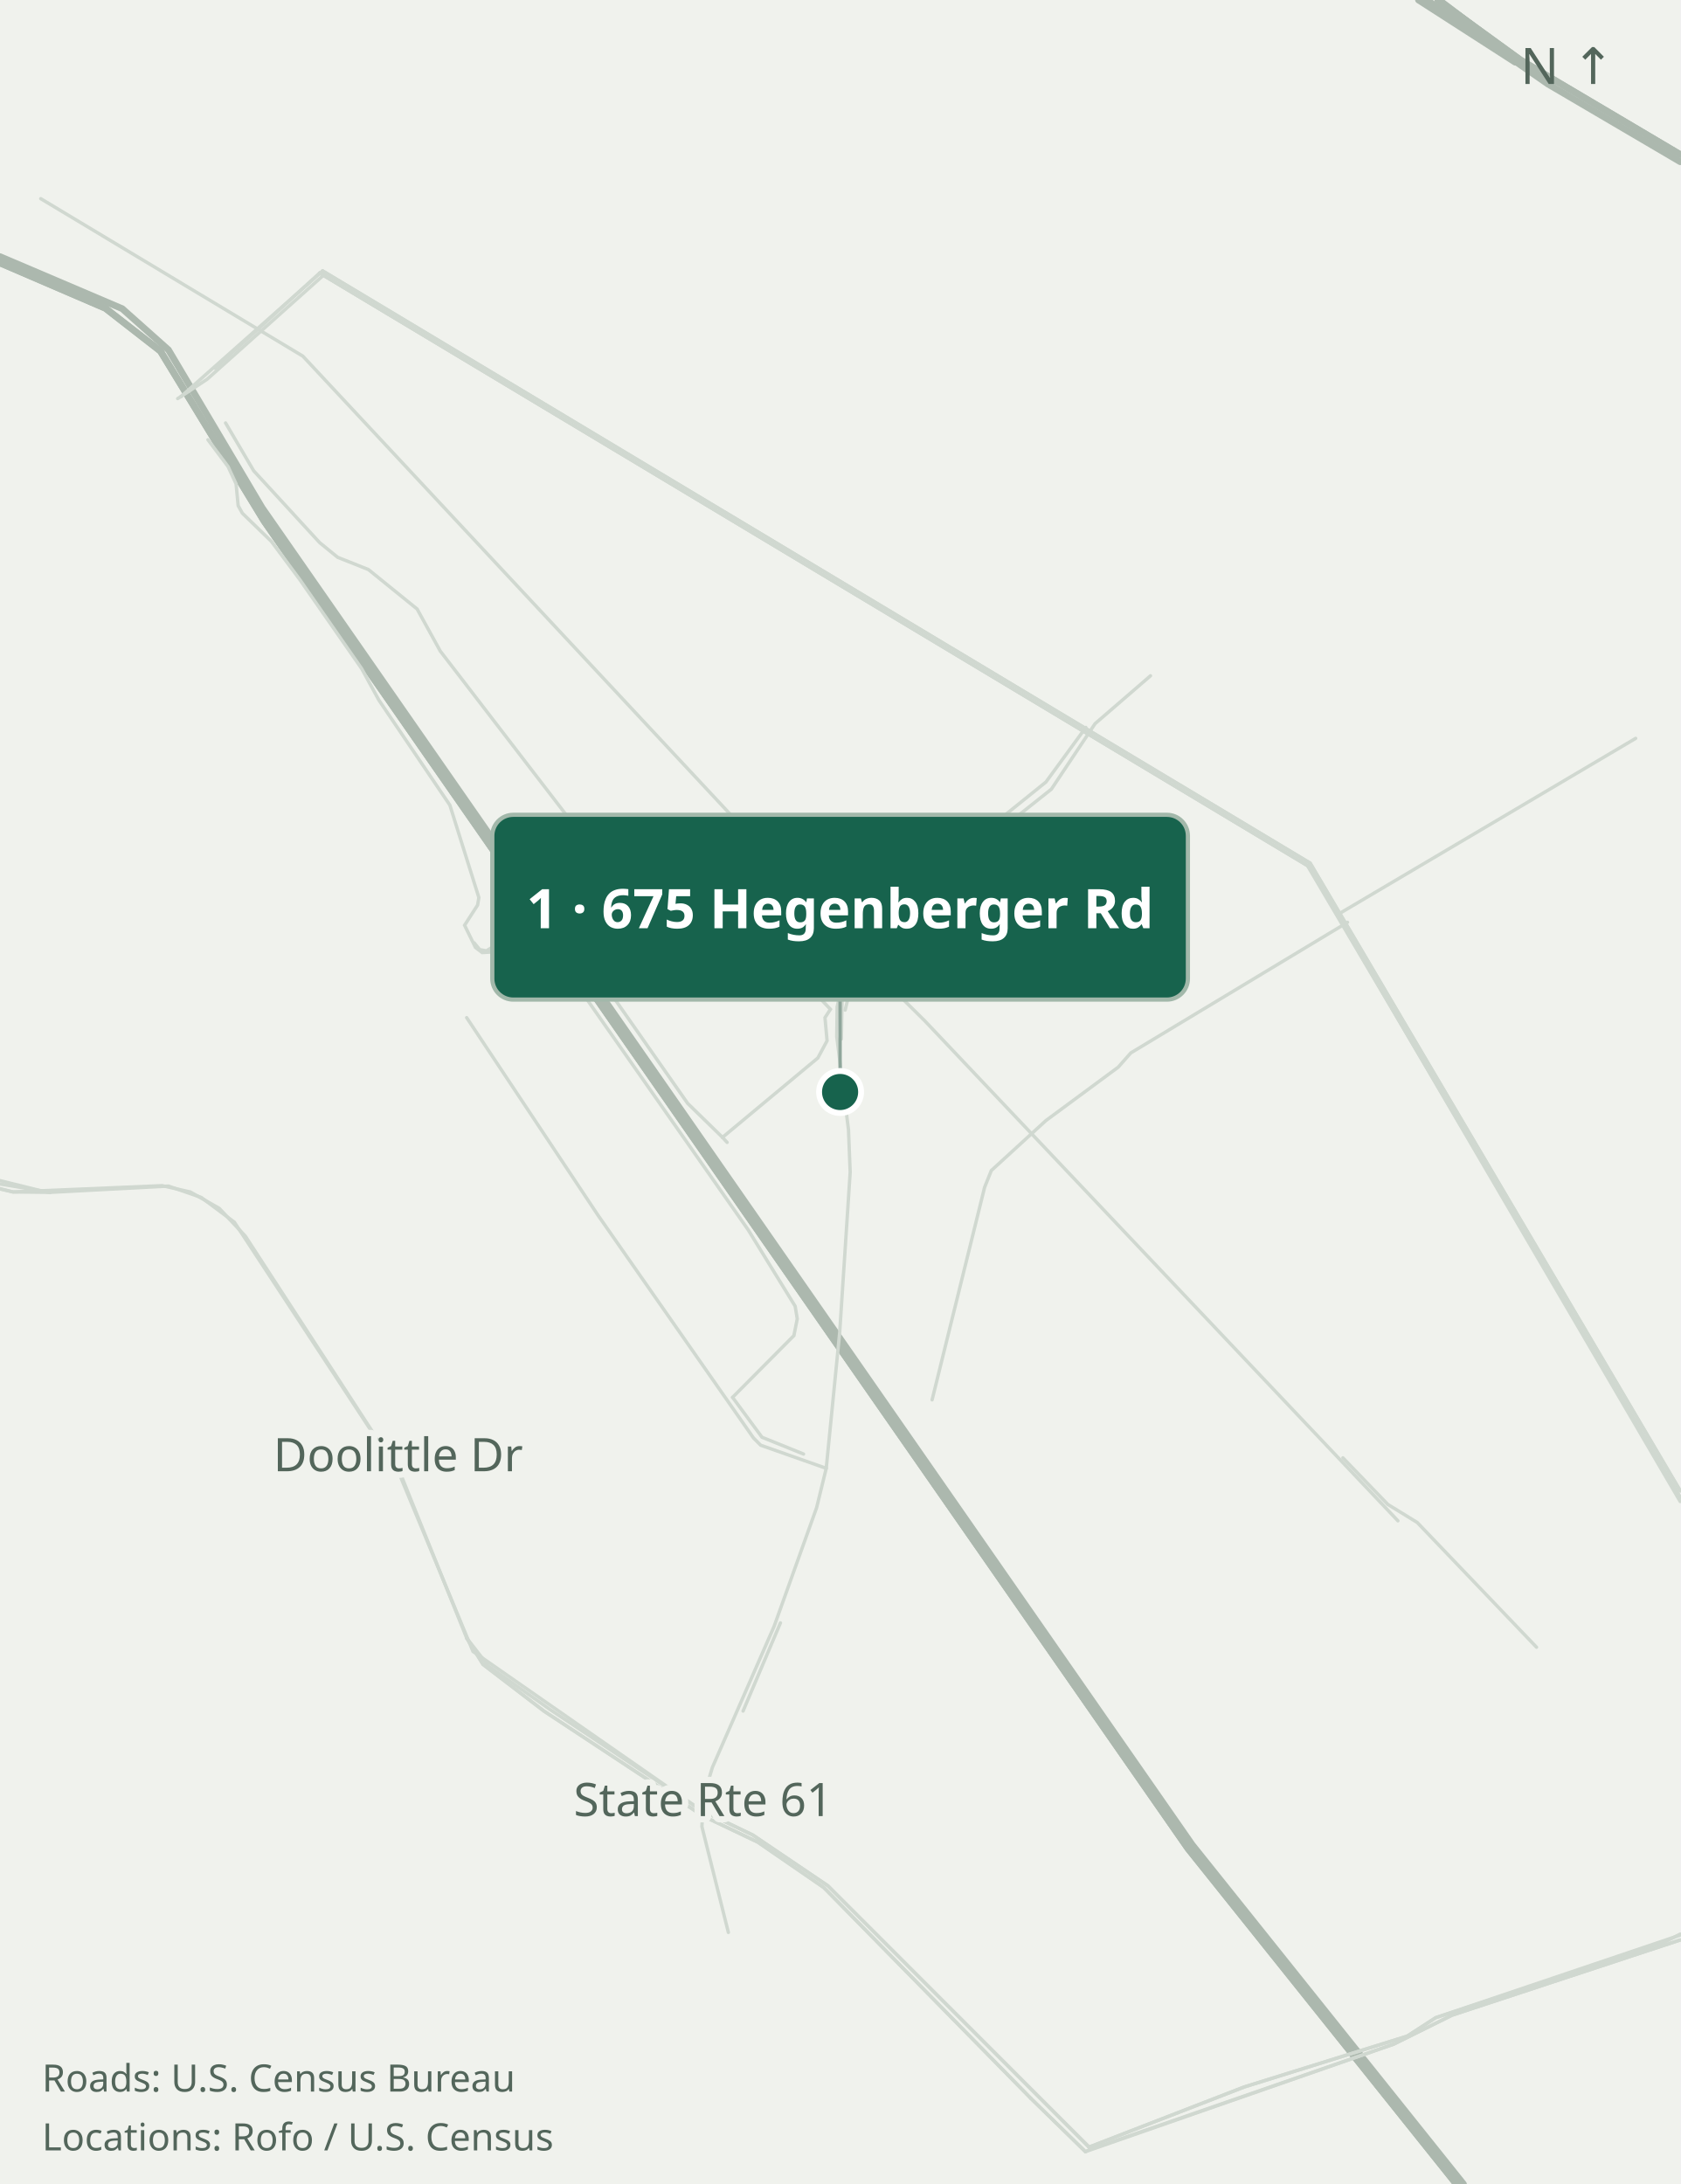
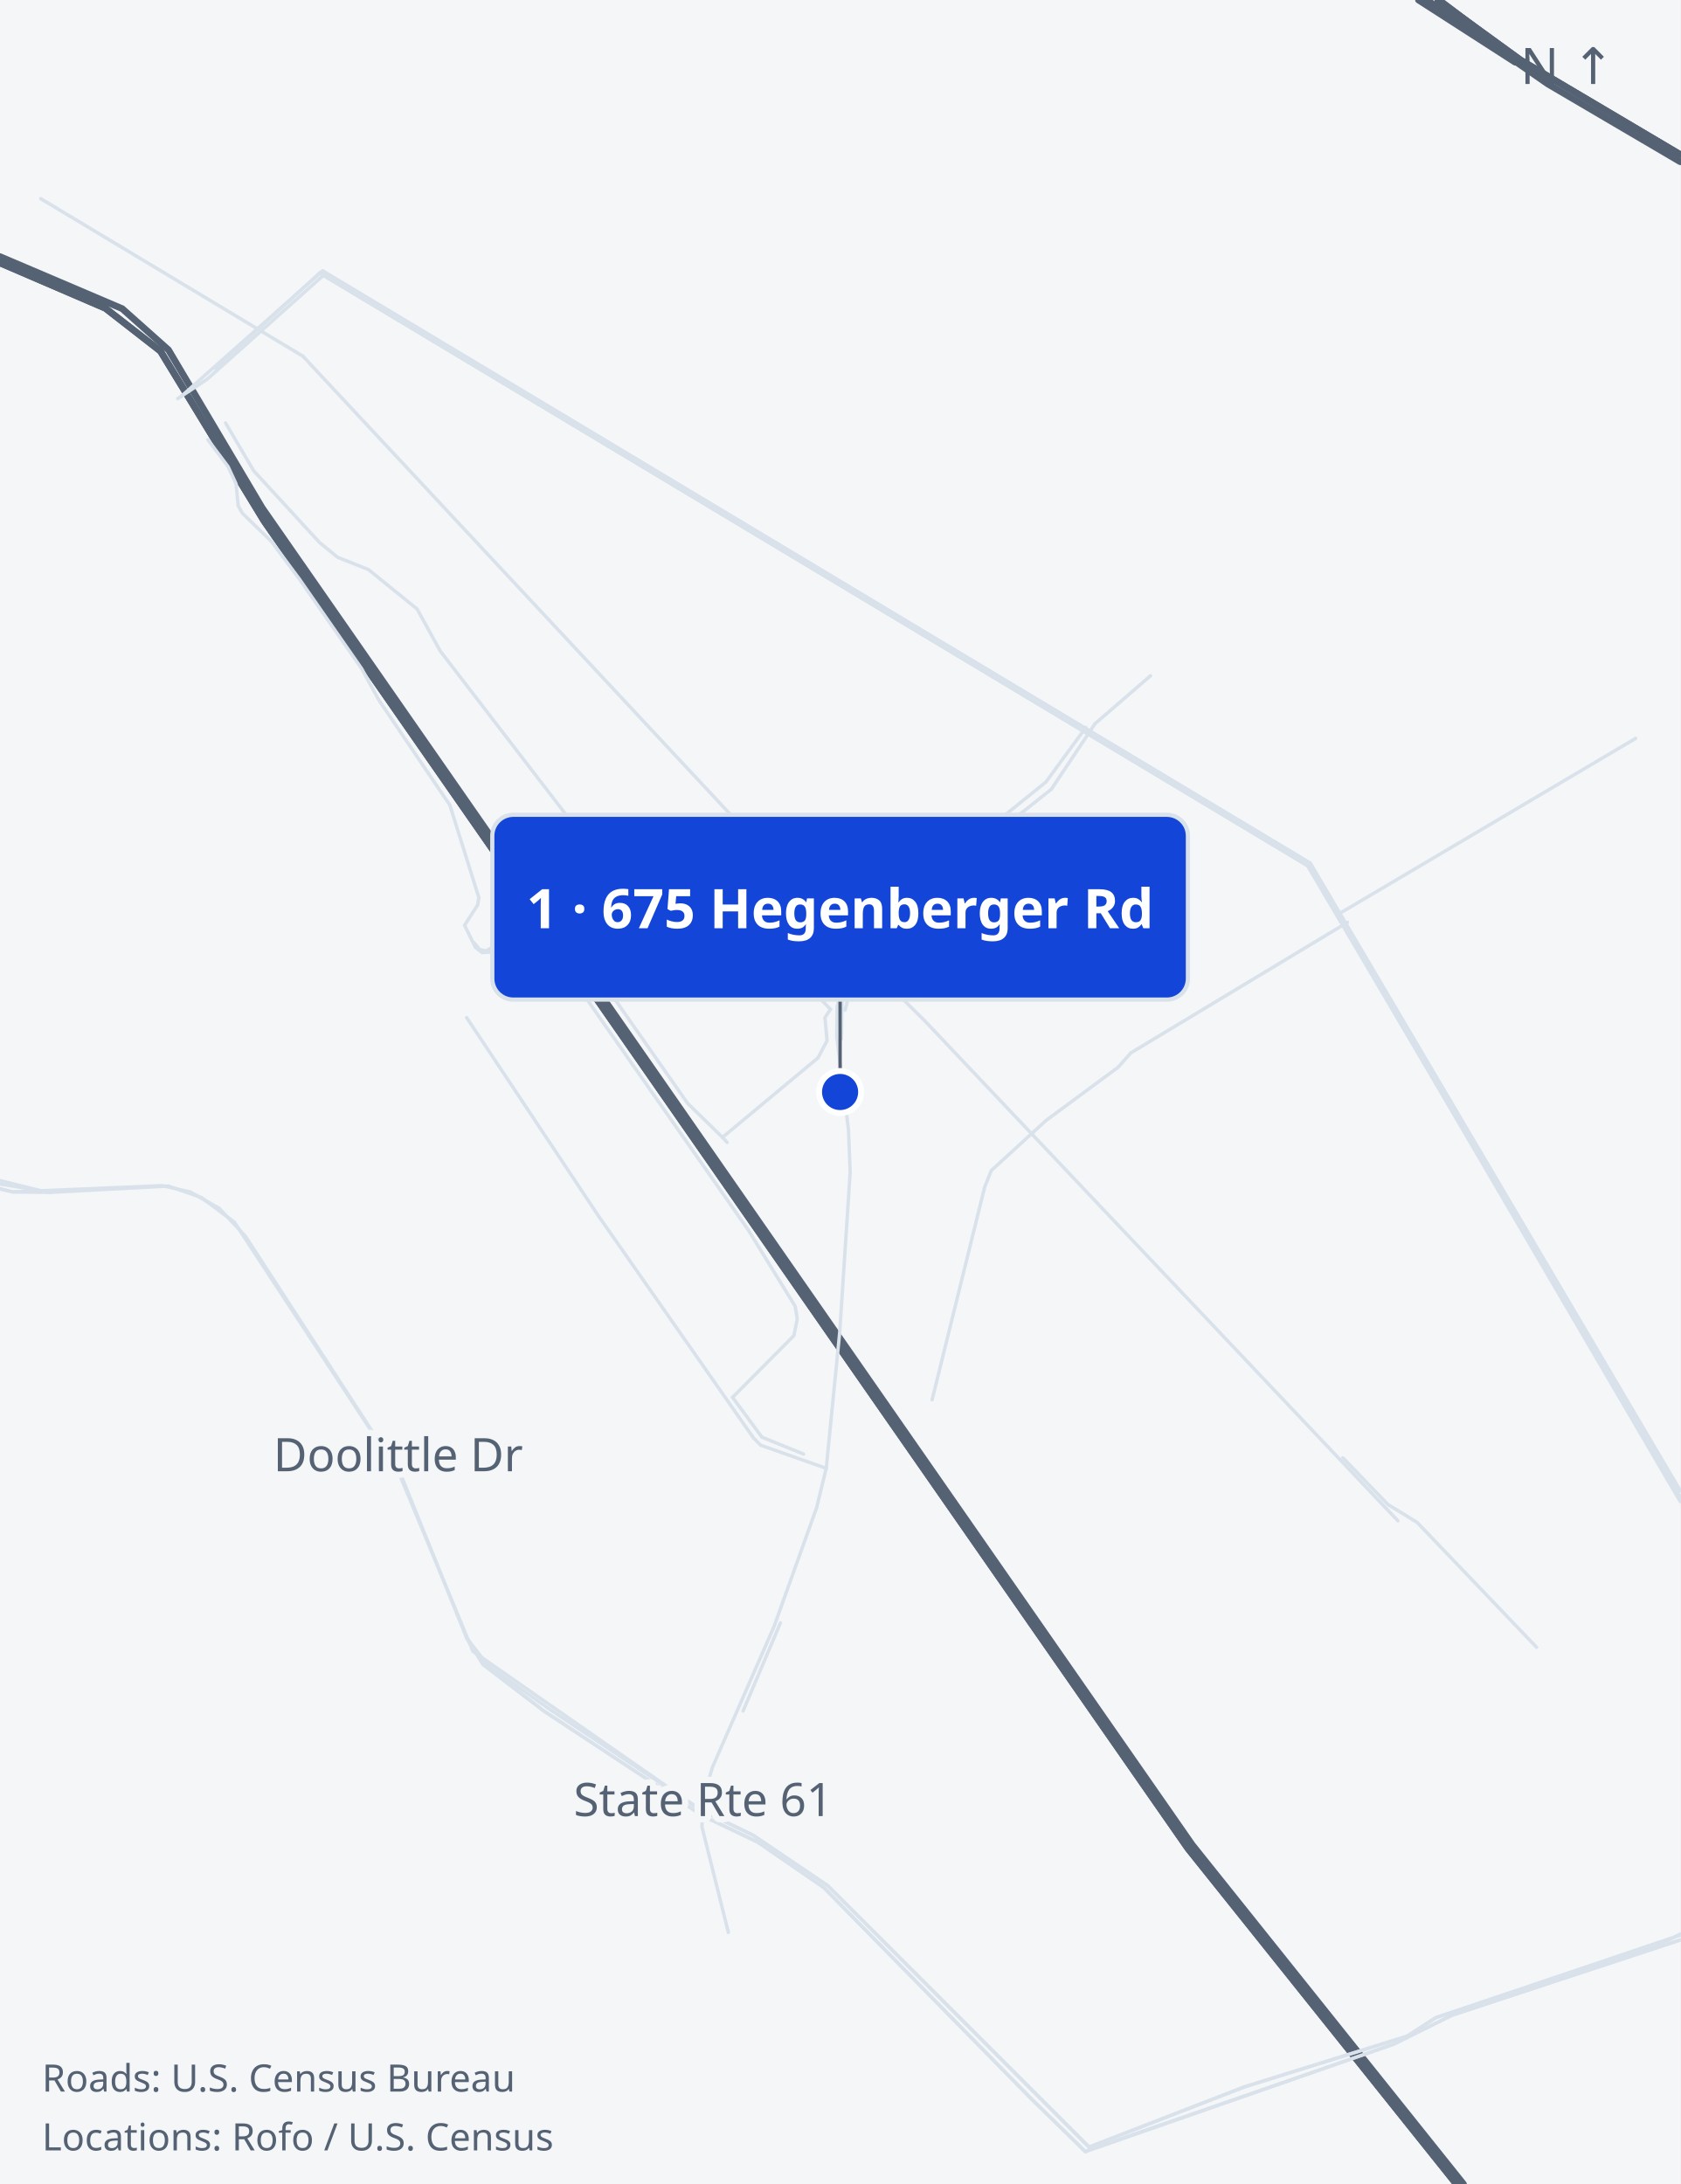
<svg xmlns="http://www.w3.org/2000/svg" viewBox="0 0 400 520" role="group" aria-label="Locate 675 Hegenberger Rd">
-   <style>.rm-road{fill:none;stroke:#d0d8d0;stroke-width:.8;stroke-linecap:round}.rm-road--2{stroke:#acb8ae;stroke-width:1.6}.rm-halo{fill:#bed2c2;opacity:.45}.rm-anchor{fill:#17634d;stroke:#fff;stroke-width:1.4}.rm-leader{fill:none;stroke:#8fa69b;stroke-width:.8}.rm-marker{cursor:pointer}.rm-marker rect{fill:#f8f9f5;stroke:#a2b8aa;stroke-width:1}.rm-marker text{font:600 13px system-ui,sans-serif;fill:#285643;pointer-events:none}.rm-marker[aria-pressed=true] rect{fill:#17634d}.rm-marker[aria-pressed=true] text{fill:white}.rm-marker:focus rect{stroke:#102c24;stroke-width:4}.rm-road-label{font:11px system-ui,sans-serif;fill:#53665b;paint-order:stroke;stroke:#f0f2ed;stroke-width:3;stroke-linejoin:round}</style>
-   <rect width="400" height="520" fill="#f0f2ed" />
-   <path d="M-0.0,62.6L25.1,73.4L38.2,83.6L62.9,124.1L282.8,440.1L346.7,520.0" class="rm-road rm-road--2" />
+   <style>.rm-road{fill:none;stroke:#d9e1ea;stroke-width:.8;stroke-linecap:round}.rm-road--2{stroke:#556274;stroke-width:1.6}.rm-halo{fill:#e9eefb;opacity:.45}.rm-anchor{fill:#1346d8;stroke:#fff;stroke-width:1.4}.rm-leader{fill:none;stroke:#556274;stroke-width:.8}.rm-marker{cursor:pointer}.rm-marker rect{fill:#ffffff;stroke:#d9e1ea;stroke-width:1}.rm-marker text{font:600 13px system-ui,sans-serif;fill:#1f2937;pointer-events:none}.rm-marker[aria-pressed=true] rect{fill:#1346d8}.rm-marker[aria-pressed=true] text{fill:white}.rm-marker:hover rect{stroke:#1346d8;stroke-width:2}.rm-marker:focus rect{stroke:#1346d8;stroke-width:4;paint-order:stroke;outline:2px solid #fff;outline-offset:2px}.rm-road-label{font:11px system-ui,sans-serif;fill:#556274;paint-order:stroke;stroke:#f4f6f8;stroke-width:3;stroke-linejoin:round}</style>
+   <rect width="400" height="520" fill="#f4f6f8" />
+   <path d="M0.0,62.6L25.1,73.4L38.2,83.6L62.9,124.1L282.8,440.1L346.7,520.0" class="rm-road rm-road--2" />
  <path d="M348.4,520.0L283.8,439.2L62.4,120.9L40.1,83.3L29.1,73.5L0.0,61.1" class="rm-road rm-road--2" />
  <path d="M339.7,0.0L368.5,20.0L400.0,38.5" class="rm-road rm-road--2" />
  <path d="M400.0,36.8L362.0,14.3L342.3,0.0" class="rm-road rm-road--2" />
  <path d="M337.7,0.0L360.7,14.8" class="rm-road rm-road--2" />
  <path d="M342.6,0.0L356.3,10.4" class="rm-road rm-road--2" />
  <path d="M346.7,520.0L282.8,440.1L62.9,124.1L38.2,83.6L25.1,73.4L0.0,62.6" class="rm-road rm-road--2" />
  <path d="M342.3,0.0L362.0,14.3L400.0,36.8" class="rm-road rm-road--2" />
  <path d="M0.0,283.1L3.1,283.8L38.6,282.3L45.3,283.8L52.2,287.7L58.4,294.3L94.8,350.3L112.6,393.2L166.9,431.0L179.2,436.9L197.1,449.0L259.7,511.7" class="rm-road rm-road--6" />
  <path d="M43.1,94.4L49.3,90.3L77.6,65.0" class="rm-road rm-road--6" />
  <path d="M76.1,65.0L51.2,87.7" class="rm-road rm-road--6" />
  <path d="M185.2,130.3L188.0,131.9" class="rm-road rm-road--6" />
  <path d="M76.8,64.5L311.9,205.5L400.0,355.0" class="rm-road rm-road--6" />
  <path d="M76.1,65.0L311.2,206.0L400.0,356.5" class="rm-road rm-road--6" />
  <path d="M76.1,65.0L311.6,206.3L400.0,357.5" class="rm-road rm-road--6" />
  <path d="M245.5,499.7L258.4,512.3" class="rm-road rm-road--6" />
  <path d="M245.5,499.7L258.4,512.3L259.7,511.7" class="rm-road rm-road--6" />
  <path d="M111.1,390.0L115.0,396.3L129.5,407.4L167.4,432.4L180.4,438.6L196.1,449.4L245.4,499.6" class="rm-road rm-road--6" />
  <path d="M400.0,460.5L396.3,462.4L341.8,480.4L335.0,484.8L296.2,496.9L259.3,511.2" class="rm-road rm-road--6" />
  <path d="M259.3,511.2L259.7,511.7" class="rm-road rm-road--6" />
  <path d="M111.1,390.0L116.3,396.7L130.9,407.0L166.9,431.0L179.2,436.9L197.1,449.0L259.3,511.2" class="rm-road rm-road--6" />
  <path d="M245.4,499.6L196.1,449.4L180.4,438.6L167.4,432.4L129.5,407.4L115.0,396.3L111.1,390.0" class="rm-road rm-road--6" />
  <path d="M400.0,460.7L399.8,460.8" class="rm-road rm-road--6" />
  <path d="M400.0,461.9L345.7,479.8L331.8,486.7L258.4,512.3" class="rm-road rm-road--6" />
  <path d="M399.8,460.8L341.8,480.4L335.0,484.8L296.2,496.9L259.3,511.2" class="rm-road rm-road--6" />
  <path d="M11.9,283.9L40.1,282.4L47.9,285.1L55.8,291.0L95.8,352.0L111.1,390.0" class="rm-road rm-road--6" />
  <path d="M0.0,283.0L3.1,283.8L11.9,283.9" class="rm-road rm-road--6" />
  <path d="M0.0,281.9L11.9,283.9" class="rm-road rm-road--6" />
  <path d="M0.0,281.1L10.5,283.7" class="rm-road rm-road--6" />
  <path d="M400.0,461.9L345.7,479.8L331.8,486.7L259.7,511.7" class="rm-road rm-road--6" />
  <path d="M76.8,64.5L311.9,205.5L400.0,354.9" class="rm-road rm-road--6" />
  <path d="M76.1,65.0L311.6,206.3L400.0,356.5" class="rm-road rm-road--6" />
  <path d="M43.1,94.4L42.3,94.9" class="rm-road rm-road--6" />
  <path d="M43.1,94.4L76.8,64.5" class="rm-road rm-road--6" />
  <path d="M145.0,207.3L104.8,155.0L99.3,145.0L87.7,135.6L80.4,132.7L76.1,129.2L60.4,112.1L53.7,100.7" class="rm-road rm-road--8" />
  <path d="M144.2,234.8L163.7,262.7L172.0,270.8" class="rm-road rm-road--8" />
  <path d="M176.9,407.4L185.8,386.4" class="rm-road rm-road--8" />
  <path d="M319.7,347.1L330.4,358.2L337.4,362.5L365.8,392.2" class="rm-road rm-road--8" />
  <path d="M49.5,104.7L54.3,111.1L56.2,115.2L56.7,120.4L57.7,122.2L64.6,128.9L71.3,137.9L86.1,159.2L90.2,166.7L107.1,191.7L114.0,213.7L113.7,215.5L110.6,220.3L113.2,225.6L114.8,226.8L116.6,226.7L124.0,221.8L126.8,221.8" class="rm-road rm-road--8" />
  <path d="M221.9,333.3L234.4,282.7L236.0,278.7L249.0,266.8L266.2,254.1L269.2,250.7L320.8,219.6" class="rm-road rm-road--8" />
  <path d="M126.8,221.8L135.5,231.9L178.1,292.8L189.3,311.0L189.8,314.0L189.0,318.0L174.4,332.7" class="rm-road rm-road--8" />
  <path d="M112.9,224.5L114.2,226.1L115.8,226.4L123.9,221.2L126.8,221.8" class="rm-road rm-road--8" />
  <path d="M319.4,217.2L389.4,175.8" class="rm-road rm-road--8" />
  <path d="M172.0,270.8L194.7,251.9L196.9,247.8L196.4,242.3L197.7,240.3L193.4,235.8L187.9,233.2L168.6,212.0L162.2,210.9L154.5,214.1L151.5,213.0L150.0,211.4" class="rm-road rm-road--8" />
  <path d="M258.5,173.2L249.0,186.2L220.1,209.5L209.3,219.7L202.4,229.3L200.6,234.0L199.3,239.7L199.2,246.8L202.0,269.0L202.4,279.1L199.9,317.3L196.7,349.6L194.4,359.0L184.3,387.2L169.6,420.8L167.5,427.8L167.1,434.9L173.4,460.1" class="rm-road rm-road--8" />
  <path d="M174.4,332.7L181.4,342.2L191.3,346.2" class="rm-road rm-road--8" />
  <path d="M273.9,160.9L260.7,172.3L250.3,187.9L212.9,217.6L208.1,222.2L204.0,228.4L200.5,236.5L200.3,247.4" class="rm-road rm-road--8" />
  <path d="M9.7,47.3L72.1,84.8L176.2,196.4L198.6,221.7L220.2,243.1L332.8,362.1" class="rm-road rm-road--8" />
  <path d="M201.2,240.5L202.4,235.6L206.5,229.6" class="rm-road rm-road--8" />
  <path d="M173.1,272.0L172.0,270.8" class="rm-road rm-road--8" />
  <path d="M196.7,349.6L181.1,344.1L179.4,342.4L142.4,289.4L111.1,242.3" class="rm-road rm-road--8" />
  <text x="94.8" y="350.3" text-anchor="middle" class="rm-road-label">Doolittle Dr</text>
  <text x="167.4" y="432.4" text-anchor="middle" class="rm-road-label">State Rte 61</text>
  <g data-map-group="0">
    <path d="M200.0,260.0L200.0,216.0" class="rm-leader" />
    <circle cx="200.0" cy="260.0" r="5" class="rm-anchor" />
    <g class="rm-marker" data-rofo-choice="0" role="button" tabindex="0" aria-pressed="true" aria-label="Select 1: 675 Hegenberger Rd">
      <rect x="117.2" y="194.0" width="165.6" height="44" rx="5" />
      <text x="200.0" y="221.0" text-anchor="middle">1 · 675 Hegenberger Rd</text>
    </g>
  </g>
-   <text x="362" y="20" font-family="system-ui,sans-serif" font-size="12" fill="#53665b">N ↑</text>
-   <text x="10" y="498" font-family="system-ui,sans-serif" font-size="9" fill="#53665b">Roads: U.S. Census Bureau</text>
-   <text x="10" y="512" font-family="system-ui,sans-serif" font-size="9" fill="#53665b">Locations: Rofo / U.S. Census</text>
+   <text x="362" y="20" font-family="system-ui,sans-serif" font-size="12" fill="#556274">N ↑</text>
+   <text x="10" y="498" font-family="system-ui,sans-serif" font-size="9" fill="#556274">Roads: U.S. Census Bureau</text>
+   <text x="10" y="512" font-family="system-ui,sans-serif" font-size="9" fill="#556274">Locations: Rofo / U.S. Census</text>
</svg>
